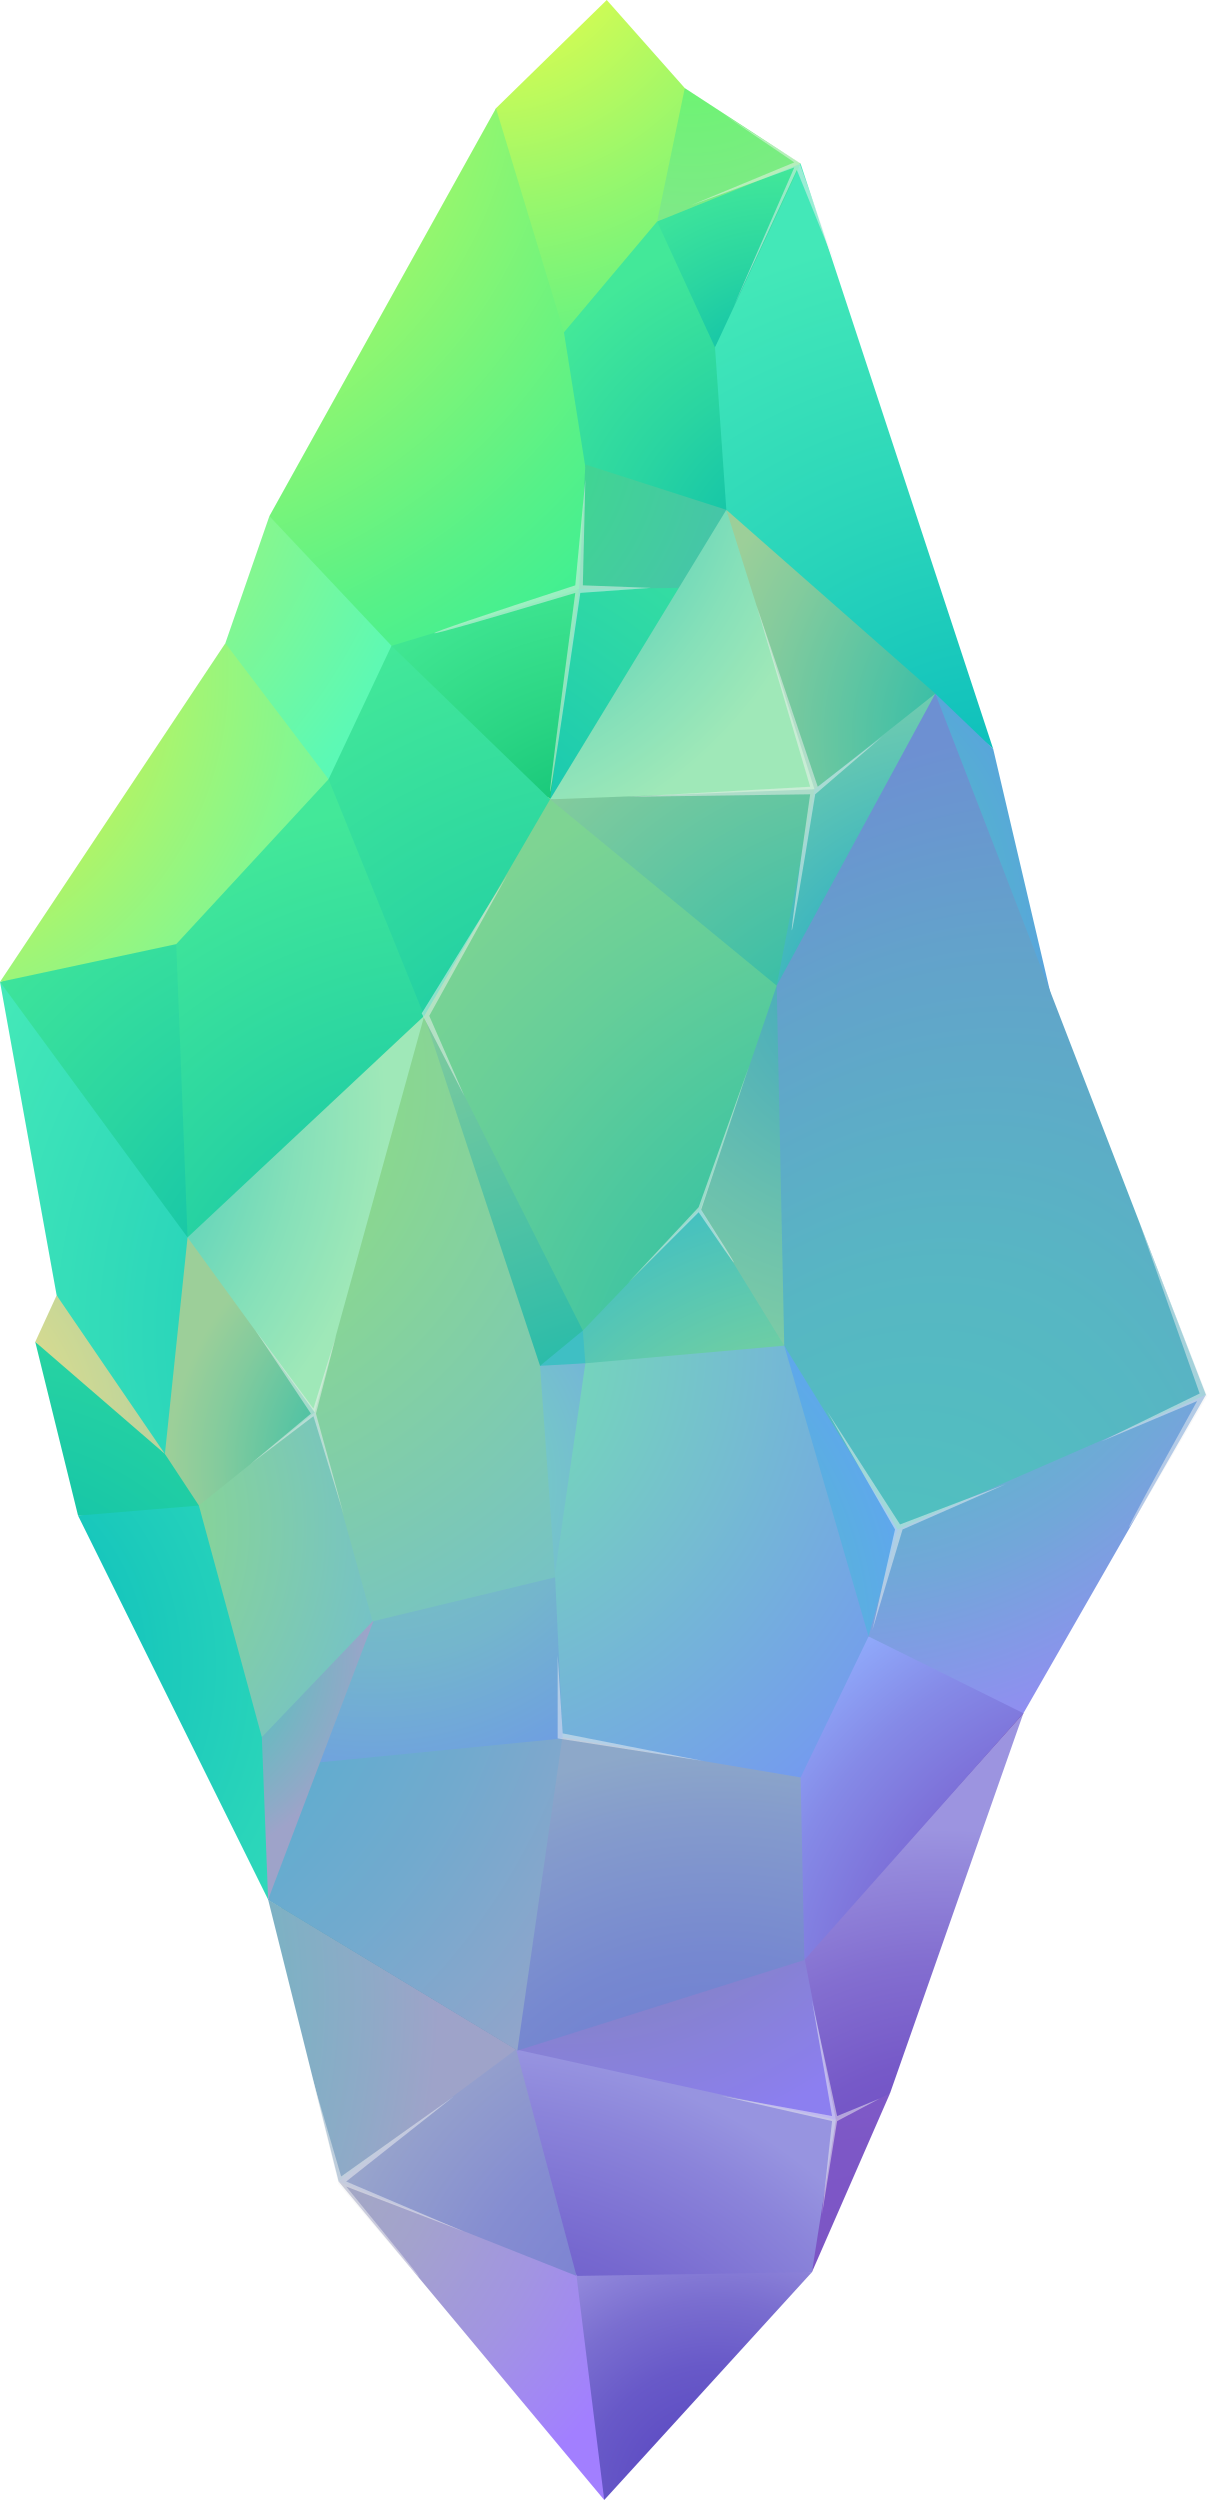
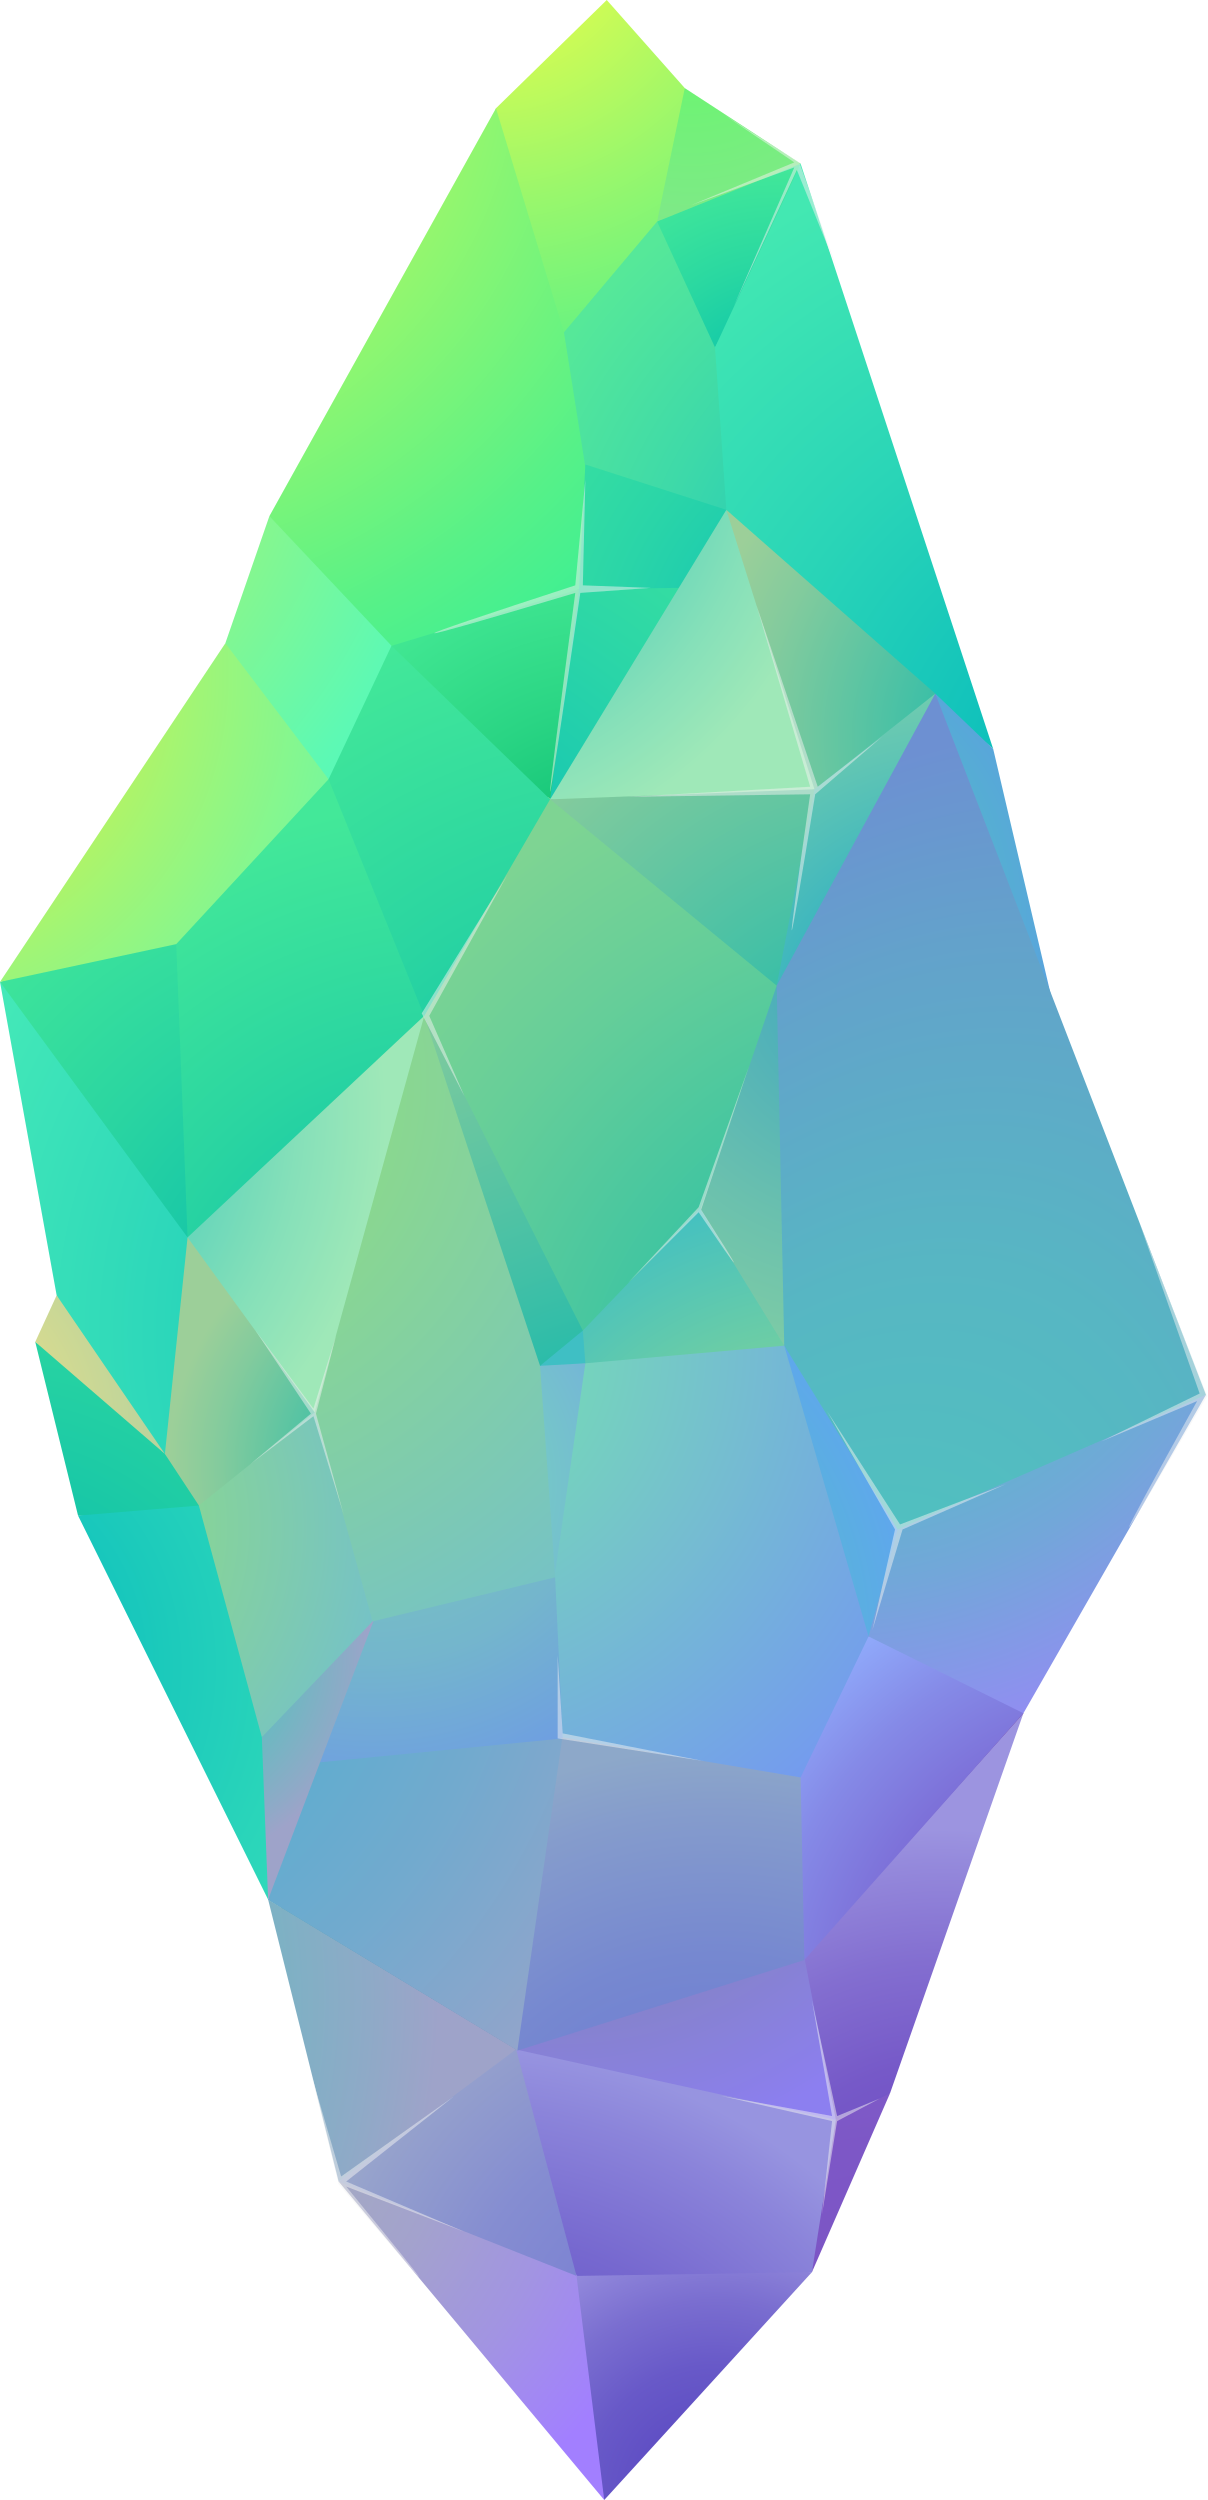
- <svg xmlns="http://www.w3.org/2000/svg" xmlns:xlink="http://www.w3.org/1999/xlink" viewBox="0 0 479.5 993">
+ <svg xmlns="http://www.w3.org/2000/svg" xmlns:xlink="http://www.w3.org/1999/xlink" id="hero" viewBox="0 0 479.5 993">
  <defs>
    <radialGradient id="radial-gradient" cx="-17.644" cy="675.841" r="467.528" gradientTransform="translate(8.2247 28.5109) scale(0.9679 0.9657)" gradientUnits="userSpaceOnUse">
      <stop offset="0" stop-color="#55bdc5" />
      <stop offset="0.165" stop-color="#58b8c3" />
      <stop offset="0.37" stop-color="#5fa8bd" />
      <stop offset="0.597" stop-color="#6b8fb3" />
      <stop offset="0.836" stop-color="#7c6ca6" />
      <stop offset="1" stop-color="#8a509b" />
    </radialGradient>
    <radialGradient id="radial-gradient-2" cx="241.13" cy="710.863" r="159.444" gradientTransform="matrix(1, 0, 0, 1, 0, 0)" xlink:href="#radial-gradient" />
    <radialGradient id="radial-gradient-3" cx="276.137" cy="761.951" r="141.323" gradientTransform="matrix(1, 0, 0, 1, 0, 0)" xlink:href="#radial-gradient" />
    <radialGradient id="radial-gradient-4" cx="192.031" cy="716.034" r="135.801" gradientTransform="matrix(1, 0, 0, 1, 0, 0)" xlink:href="#radial-gradient" />
    <radialGradient id="radial-gradient-5" cx="105.775" cy="705.6" r="150.041" gradientTransform="matrix(1, 0, 0, 1, 0, 0)" xlink:href="#radial-gradient" />
    <radialGradient id="radial-gradient-6" cx="193.324" cy="716.06" r="110.852" gradientTransform="matrix(1, 0, 0, 1, 0, 0)" xlink:href="#radial-gradient" />
    <radialGradient id="radial-gradient-7" cx="161.676" cy="741.643" r="95.896" gradientTransform="matrix(1, 0, 0, 1, 0, 0)" xlink:href="#radial-gradient" />
    <radialGradient id="radial-gradient-8" cx="83.407" cy="841.407" r="190.826" gradientUnits="userSpaceOnUse">
      <stop offset="0" stop-color="#a3adbd" />
      <stop offset="0.244" stop-color="#a3aac1" />
      <stop offset="0.492" stop-color="#a3a2cd" />
      <stop offset="0.742" stop-color="#a294e2" />
      <stop offset="0.991" stop-color="#a280fe" />
      <stop offset="1" stop-color="#a27fff" />
    </radialGradient>
    <radialGradient id="radial-gradient-9" cx="182.11" cy="1035.918" r="223.249" gradientUnits="userSpaceOnUse">
      <stop offset="0" stop-color="#5a43c1" />
      <stop offset="0.22" stop-color="#5d47c3" />
      <stop offset="0.444" stop-color="#6653c7" />
      <stop offset="0.669" stop-color="#7668cf" />
      <stop offset="0.893" stop-color="#8b84da" />
      <stop offset="1" stop-color="#9794e0" />
    </radialGradient>
    <radialGradient id="radial-gradient-10" cx="221.565" cy="665.288" r="192.963" gradientUnits="userSpaceOnUse">
      <stop offset="0" stop-color="#7f85aa" />
      <stop offset="0.237" stop-color="#8085ae" />
      <stop offset="0.478" stop-color="#8284ba" />
      <stop offset="0.72" stop-color="#8682cf" />
      <stop offset="0.962" stop-color="#8b7feb" />
      <stop offset="1" stop-color="#8c7ff0" />
    </radialGradient>
    <radialGradient id="radial-gradient-11" cx="353.13" cy="938.859" r="353.97" gradientUnits="userSpaceOnUse">
      <stop offset="0" stop-color="#7b53c4" />
      <stop offset="0.246" stop-color="#7d57c6" />
      <stop offset="0.496" stop-color="#8363cb" />
      <stop offset="0.747" stop-color="#8e78d4" />
      <stop offset="0.998" stop-color="#9c94e0" />
      <stop offset="1" stop-color="#9c94e0" />
    </radialGradient>
    <radialGradient id="radial-gradient-12" cx="374.574" cy="899.138" r="172.55" gradientUnits="userSpaceOnUse">
      <stop offset="0" stop-color="#6c49c1" />
      <stop offset="0.229" stop-color="#6f4dc3" />
      <stop offset="0.462" stop-color="#7659c8" />
      <stop offset="0.695" stop-color="#836ed0" />
      <stop offset="0.929" stop-color="#958adc" />
      <stop offset="1" stop-color="#9c94e0" />
    </radialGradient>
    <radialGradient id="radial-gradient-13" cx="-87.369" cy="793.487" r="261.827" gradientUnits="userSpaceOnUse">
      <stop offset="0" stop-color="#4dc6bd" />
      <stop offset="0.22" stop-color="#51c4be" />
      <stop offset="0.444" stop-color="#5dbfbf" />
      <stop offset="0.669" stop-color="#72b6c2" />
      <stop offset="0.893" stop-color="#8eaac7" />
      <stop offset="1" stop-color="#9ea3c9" />
    </radialGradient>
    <radialGradient id="radial-gradient-14" cx="281.748" cy="938.918" r="180.152" gradientUnits="userSpaceOnUse">
      <stop offset="0" stop-color="#787dd4" />
      <stop offset="0.278" stop-color="#7b81d3" />
      <stop offset="0.561" stop-color="#858dd1" />
      <stop offset="0.844" stop-color="#95a1cc" />
      <stop offset="1" stop-color="#a1b0c9" />
    </radialGradient>
    <radialGradient id="radial-gradient-15" cx="284.106" cy="991.148" r="111.654" gradientUnits="userSpaceOnUse">
      <stop offset="0" stop-color="#5a49c1" />
      <stop offset="0.229" stop-color="#5e4dc3" />
      <stop offset="0.462" stop-color="#6859c8" />
      <stop offset="0.695" stop-color="#7a6ed0" />
      <stop offset="0.929" stop-color="#938adc" />
      <stop offset="1" stop-color="#9c94e0" />
    </radialGradient>
    <radialGradient id="radial-gradient-16" cx="-36.223" cy="705.89" r="376.867" gradientUnits="userSpaceOnUse">
      <stop offset="0" stop-color="#55bdc5" />
      <stop offset="0.19" stop-color="#57b9c3" />
      <stop offset="0.382" stop-color="#5dadbf" />
      <stop offset="0.576" stop-color="#6798b7" />
      <stop offset="0.77" stop-color="#757cac" />
      <stop offset="0.964" stop-color="#86589e" />
      <stop offset="1" stop-color="#8a509b" />
    </radialGradient>
    <linearGradient id="linear-gradient" x1="100.673" y1="307.178" x2="383.989" y2="568.433" gradientUnits="userSpaceOnUse">
      <stop offset="0" stop-color="#33dc8a" />
      <stop offset="0.5" stop-color="#53bcc1" />
      <stop offset="0.703" stop-color="#67aed1" />
      <stop offset="1" stop-color="#809be5" />
    </linearGradient>
    <radialGradient id="radial-gradient-17" cx="226.333" cy="529.329" r="257.73" gradientUnits="userSpaceOnUse">
      <stop offset="0" stop-color="#00b5be" />
      <stop offset="0.583" stop-color="#2ad5ba" />
      <stop offset="1" stop-color="#43e8b8" />
    </radialGradient>
    <radialGradient id="radial-gradient-18" cx="153.833" cy="385.298" r="255.084" gradientUnits="userSpaceOnUse">
      <stop offset="0" stop-color="#00b5be" />
      <stop offset="0.583" stop-color="#2ad5a8" />
      <stop offset="1" stop-color="#43e89a" />
    </radialGradient>
    <radialGradient id="radial-gradient-19" cx="192.864" cy="-33.058" r="230.418" gradientUnits="userSpaceOnUse">
      <stop offset="0" stop-color="#ffff40" />
      <stop offset="0.492" stop-color="#99f76c" />
      <stop offset="0.838" stop-color="#57f188" />
      <stop offset="1" stop-color="#3eef93" />
    </radialGradient>
    <radialGradient id="radial-gradient-20" cx="274.907" cy="6.082" r="83.028" gradientUnits="userSpaceOnUse">
      <stop offset="0" stop-color="#64f968" />
      <stop offset="0.192" stop-color="#6af66f" />
      <stop offset="1" stop-color="#7fe988" />
    </radialGradient>
    <radialGradient id="radial-gradient-21" cx="35.116" cy="17.775" r="296.349" xlink:href="#radial-gradient-19" />
-     <radialGradient id="radial-gradient-22" cx="325.4" cy="227.329" r="138.435" gradientUnits="userSpaceOnUse">
+     <radialGradient id="radial-gradient-22" cx="392.05" cy="248.456" r="201.498" gradientUnits="userSpaceOnUse">
+       <stop offset="0" stop-color="#00b5ce" />
+       <stop offset="0.666" stop-color="#3dd9a9" />
+       <stop offset="1" stop-color="#56e899" />
+     </radialGradient>
+     <radialGradient id="radial-gradient-23" cx="143.613" cy="525.407" r="217.136" gradientUnits="userSpaceOnUse">
      <stop offset="0" stop-color="#00b5af" />
      <stop offset="0.583" stop-color="#2ad5a1" />
      <stop offset="1" stop-color="#43e899" />
    </radialGradient>
-     <radialGradient id="radial-gradient-23" cx="143.613" cy="525.407" r="217.136" xlink:href="#radial-gradient-22" />
-     <radialGradient id="radial-gradient-24" cx="183.703" cy="548.502" r="230.995" xlink:href="#radial-gradient-22" />
+     <radialGradient id="radial-gradient-24" cx="183.703" cy="548.502" r="230.995" xlink:href="#radial-gradient-23" />
    <radialGradient id="radial-gradient-25" cx="-45.311" cy="268.03" r="265.406" gradientUnits="userSpaceOnUse">
      <stop offset="0" stop-color="#fcee21" />
      <stop offset="0.468" stop-color="#a0f576" />
      <stop offset="0.83" stop-color="#5ef9b3" />
      <stop offset="1" stop-color="#45fbca" />
    </radialGradient>
    <radialGradient id="radial-gradient-26" cx="-69.561" cy="140.895" r="304.278" xlink:href="#radial-gradient-25" />
    <radialGradient id="radial-gradient-27" cx="243.17" cy="362.456" r="141.69" gradientUnits="userSpaceOnUse">
      <stop offset="0" stop-color="#00b56c" />
      <stop offset="0.583" stop-color="#2ad584" />
      <stop offset="1" stop-color="#43e893" />
    </radialGradient>
-     <radialGradient id="radial-gradient-28" cx="170.752" cy="170.94" r="122.311" gradientUnits="userSpaceOnUse">
-       <stop offset="0" stop-color="#3ae879" />
-       <stop offset="0.428" stop-color="#40d88f" />
-       <stop offset="1" stop-color="#46c5a8" />
-     </radialGradient>
-     <radialGradient id="radial-gradient-29" cx="-7.243" cy="682.056" r="272.534" xlink:href="#radial-gradient-22" />
+     <radialGradient id="radial-gradient-28" cx="355.522" cy="270.346" r="197.704" xlink:href="#radial-gradient-18" />
+     <radialGradient id="radial-gradient-29" cx="-7.243" cy="682.056" r="272.534" xlink:href="#radial-gradient-23" />
    <radialGradient id="radial-gradient-30" cx="-33.99" cy="567.549" r="199.47" gradientUnits="userSpaceOnUse">
      <stop offset="0" stop-color="#ffe47d" />
      <stop offset="1" stop-color="#6fc2bf" />
    </radialGradient>
-     <radialGradient id="radial-gradient-31" cx="308.137" cy="159.577" r="94.605" xlink:href="#radial-gradient-22" />
-     <radialGradient id="radial-gradient-32" cx="398.06" cy="350.873" r="261.28" xlink:href="#radial-gradient-17" />
+     <radialGradient id="radial-gradient-31" cx="308.137" cy="159.577" r="94.605" gradientUnits="userSpaceOnUse">
+       <stop offset="0" stop-color="#00bdaf" />
+       <stop offset="0.583" stop-color="#2ad8a1" />
+       <stop offset="1" stop-color="#43e899" />
+     </radialGradient>
+     <radialGradient id="radial-gradient-32" cx="447.906" cy="309.335" r="261.28" gradientUnits="userSpaceOnUse">
+       <stop offset="0" stop-color="#00b5be" />
+       <stop offset="0.583" stop-color="#2ad5b7" />
+       <stop offset="1" stop-color="#43e8b2" />
+     </radialGradient>
    <radialGradient id="radial-gradient-33" cx="301.462" cy="362.048" r="171.852" gradientUnits="userSpaceOnUse">
      <stop offset="0" stop-color="#4dc6bd" />
      <stop offset="0.236" stop-color="#4ec2c1" />
      <stop offset="0.474" stop-color="#53b6cc" />
      <stop offset="0.715" stop-color="#5aa1df" />
      <stop offset="0.955" stop-color="#6485f9" />
      <stop offset="1" stop-color="#667fff" />
    </radialGradient>
    <radialGradient id="radial-gradient-34" cx="313.015" cy="756.286" r="489.584" gradientTransform="matrix(0.3629, -0.9318, 0.5417, 0.211, -210.2372, 888.4108)" gradientUnits="userSpaceOnUse">
      <stop offset="0" stop-color="#4dc6bd" />
      <stop offset="0.271" stop-color="#4fc2bf" />
      <stop offset="0.545" stop-color="#57b6c3" />
      <stop offset="0.82" stop-color="#63a2cb" />
      <stop offset="1" stop-color="#6d90d2" />
    </radialGradient>
    <radialGradient id="radial-gradient-35" cx="326.734" cy="455.108" r="268.713" gradientUnits="userSpaceOnUse">
      <stop offset="0" stop-color="#4dc6bd" />
      <stop offset="0.215" stop-color="#51c3c0" />
      <stop offset="0.433" stop-color="#5db8ca" />
      <stop offset="0.653" stop-color="#72a7d9" />
      <stop offset="0.872" stop-color="#8e90ef" />
      <stop offset="1" stop-color="#a27fff" />
    </radialGradient>
    <radialGradient id="radial-gradient-36" cx="345.899" cy="392.55" r="162.626" gradientUnits="userSpaceOnUse">
      <stop offset="0" stop-color="#3da6c1" />
      <stop offset="0.599" stop-color="#6ac0ae" />
      <stop offset="1" stop-color="#83cfa3" />
    </radialGradient>
    <radialGradient id="radial-gradient-37" cx="383.326" cy="575.298" r="293.904" gradientUnits="userSpaceOnUse">
      <stop offset="0" stop-color="#00b5af" />
      <stop offset="0.261" stop-color="#24bea7" />
      <stop offset="0.763" stop-color="#65ce99" />
      <stop offset="1" stop-color="#7ed493" />
    </radialGradient>
    <radialGradient id="radial-gradient-38" cx="420.702" cy="293.011" r="147.907" gradientTransform="translate(0.4565 -0.3878) rotate(0.0305)" gradientUnits="userSpaceOnUse">
      <stop offset="0" stop-color="#00b5af" />
      <stop offset="0.39" stop-color="#42c0a6" />
      <stop offset="0.804" stop-color="#83cb9d" />
      <stop offset="1" stop-color="#9ccf99" />
    </radialGradient>
    <radialGradient id="radial-gradient-39" cx="384.703" cy="415.737" r="249.594" gradientUnits="userSpaceOnUse">
      <stop offset="0" stop-color="#009cd1" />
      <stop offset="0.478" stop-color="#60c5b4" />
      <stop offset="0.833" stop-color="#a2e0a1" />
      <stop offset="1" stop-color="#bbeb99" />
    </radialGradient>
    <radialGradient id="radial-gradient-40" cx="163.578" cy="172.002" r="173.289" gradientUnits="userSpaceOnUse">
      <stop offset="0" stop-color="#00b5be" />
      <stop offset="0.4" stop-color="#45cbbb" />
      <stop offset="0.807" stop-color="#86e0b9" />
      <stop offset="1" stop-color="#9fe8b8" />
    </radialGradient>
    <radialGradient id="radial-gradient-41" cx="-29.312" cy="661.791" r="247.644" xlink:href="#radial-gradient-17" />
    <radialGradient id="radial-gradient-42" cx="284.901" cy="889.767" r="195.969" gradientUnits="userSpaceOnUse">
      <stop offset="0" stop-color="#6b78d4" />
      <stop offset="0.287" stop-color="#6e7cd3" />
      <stop offset="0.578" stop-color="#7688d0" />
      <stop offset="0.87" stop-color="#859ccc" />
      <stop offset="1" stop-color="#8da8c9" />
    </radialGradient>
    <radialGradient id="radial-gradient-43" cx="457.429" cy="803.034" r="198.427" gradientUnits="userSpaceOnUse">
      <stop offset="0" stop-color="#7149c1" />
      <stop offset="0.193" stop-color="#724dc3" />
      <stop offset="0.389" stop-color="#7659cb" />
      <stop offset="0.587" stop-color="#7c6ed7" />
      <stop offset="0.785" stop-color="#858ae7" />
      <stop offset="0.982" stop-color="#91aefd" />
      <stop offset="1" stop-color="#92b2ff" />
    </radialGradient>
    <radialGradient id="radial-gradient-44" cx="330.704" cy="640.254" r="176.171" gradientUnits="userSpaceOnUse">
      <stop offset="0" stop-color="#b6e473" />
      <stop offset="1" stop-color="#3fbfc4" />
    </radialGradient>
    <radialGradient id="radial-gradient-45" cx="268.863" cy="583.691" r="45.514" xlink:href="#radial-gradient-44" />
    <radialGradient id="radial-gradient-46" cx="165.157" cy="533.694" r="286.497" gradientUnits="userSpaceOnUse">
      <stop offset="0" stop-color="#76eaa9" />
      <stop offset="1" stop-color="#7388ff" />
    </radialGradient>
    <radialGradient id="radial-gradient-47" cx="148.758" cy="589.592" r="184.254" xlink:href="#radial-gradient-46" />
    <radialGradient id="radial-gradient-48" cx="196.086" cy="653.833" r="199.08" gradientUnits="userSpaceOnUse">
      <stop offset="0" stop-color="#4dc6bd" />
      <stop offset="0.244" stop-color="#4fc3c1" />
      <stop offset="0.492" stop-color="#53bbcd" />
      <stop offset="0.742" stop-color="#5baee2" />
      <stop offset="0.991" stop-color="#669cfe" />
      <stop offset="1" stop-color="#669bff" />
    </radialGradient>
    <radialGradient id="radial-gradient-49" cx="-10.514" cy="617.426" r="317.967" gradientUnits="userSpaceOnUse">
      <stop offset="0" stop-color="#4dafd2" />
      <stop offset="0.22" stop-color="#51aed2" />
      <stop offset="0.444" stop-color="#5dadd0" />
      <stop offset="0.669" stop-color="#72aace" />
      <stop offset="0.893" stop-color="#8ea5cb" />
      <stop offset="1" stop-color="#9ea3c9" />
    </radialGradient>
    <radialGradient id="radial-gradient-50" cx="246.132" cy="603.945" r="269.618" gradientTransform="matrix(1, 0, 0, 1, 0, 0)" xlink:href="#radial-gradient-38" />
    <radialGradient id="radial-gradient-51" cx="148.035" cy="563.784" r="199.077" gradientUnits="userSpaceOnUse">
      <stop offset="0" stop-color="#78c6bd" />
      <stop offset="0.236" stop-color="#77c2c1" />
      <stop offset="0.474" stop-color="#74b6cc" />
      <stop offset="0.715" stop-color="#6fa1df" />
      <stop offset="0.955" stop-color="#6885f9" />
      <stop offset="1" stop-color="#667fff" />
    </radialGradient>
    <radialGradient id="radial-gradient-52" cx="61.595" cy="656.778" r="85.86" xlink:href="#radial-gradient-13" />
    <radialGradient id="radial-gradient-53" cx="58.543" cy="430.219" r="345.504" gradientUnits="userSpaceOnUse">
      <stop offset="0" stop-color="#96e46f" />
      <stop offset="0.907" stop-color="#6fbbd8" />
    </radialGradient>
    <radialGradient id="radial-gradient-54" cx="5.896" cy="606.61" r="177.485" gradientUnits="userSpaceOnUse">
      <stop offset="0" stop-color="#96e46f" />
      <stop offset="1" stop-color="#6fbbd8" />
    </radialGradient>
    <radialGradient id="radial-gradient-55" cx="-24.137" cy="442.415" r="177.571" xlink:href="#radial-gradient-40" />
    <radialGradient id="radial-gradient-56" cx="170.088" cy="581.212" r="102.837" gradientTransform="matrix(1, 0, 0, 1, 0, 0)" xlink:href="#radial-gradient-38" />
    <radialGradient id="radial-gradient-57" cx="361.577" cy="461.027" r="250.34" gradientTransform="matrix(1, 0, 0, 1, 0, 0)" xlink:href="#radial-gradient-38" />
-     <radialGradient id="radial-gradient-58" cx="257.5" cy="499.66" r="262.941" xlink:href="#radial-gradient-22" />
+     <radialGradient id="radial-gradient-58" cx="257.5" cy="499.66" r="262.941" xlink:href="#radial-gradient-23" />
  </defs>
-   <g id="hero">
-     <g id="lower-2" data-name="lower">
-       <g id="bg">
-         <path d="M185.063,705.972,111.5,756.19l27.102,109.128q28.537,34.598,58.076,69.533Q218.984,961.225,241.203,987q39.685-43.458,79.371-86.916,15.003-34.284,30.006-68.567L401.5,685.814,297.344,677Z" style="fill:url(#radial-gradient)" />
-       </g>
-       <g id="shapes_shard_01">
-         <path d="M299.5,671.5q.5,10,1,20,7,35.5,14,71l6,17,78-87,8-12Z" style="fill:url(#radial-gradient-2)" />
-         <path d="M182.5,700.5l5,8,52,53,57-83,3-7Z" style="fill:url(#radial-gradient-3)" />
-         <path d="M299.5,671.5l-60,88,81,20Z" style="fill:url(#radial-gradient-4)" />
-         <path d="M182.5,700.5l-76,54,97,61q-.5-11-1-22l-18-88Z" style="fill:url(#radial-gradient-5)" />
-         <path d="M239.5,759.5l81,20-117,36,3-8,24-39Z" style="fill:url(#radial-gradient-6)" />
-         <path d="M182.5,700.5l57,59-36,56-14-42Q186,737,182.5,700.5Z" style="fill:url(#radial-gradient-7)" />
-         <path d="M136.5,866.5h-2L240,993l.5-9.5-9-81Z" style="fill:url(#radial-gradient-8)" />
-         <path d="M205,814l-.5,4.5,22,82,4,5,88-2,4-1q1-3.5,2-7,5-28,10-56l-122-25Z" style="fill:url(#radial-gradient-9)" />
-         <path d="M319.5,777.5l2,4q5.5,29,11,58L332,842,205.015,814.081Z" style="fill:url(#radial-gradient-10)" />
-         <path d="M353.5,831.5h-1l-18,8L332,842q-4.75,30.25-9.5,60.5Q338,867,353.5,831.5Z" style="fill:url(#radial-gradient-11)" />
-         <path d="M319.5,777.5q6.25,32.25,12.5,64.5l21.5-10.5q26.5-75.5,53-151Z" style="fill:url(#radial-gradient-12)" />
-         <path d="M106.5,754.5,205,814l-7.5,8.5-58,42-5,2Z" style="fill:url(#radial-gradient-13)" />
-         <path d="M229,904l-94.5-37.5L205,814Z" style="fill:url(#radial-gradient-14)" />
-         <path d="M229,904q5.5,44.5,11,89l82.5-90.5Z" style="fill:url(#radial-gradient-15)" />
-         <path d="M106.5,754.5,205,814l114.5-36.5,87-97-107-9-117,29Z" style="opacity:0.88;fill:url(#radial-gradient-16)" />
-       </g>
-       <g id="highlights-5" data-name="highlights" style="opacity:0.5">
-         <path d="M330.5,840.5q-4-23-8-46l10,46,17-7-17,9-6,37q2-18.5,4-37l-44-10Z" style="fill:#f2f2f2" />
-         <path d="M123.5,823.5l12,41,45-32-43,34,47,20-47-18q29.313,35.736,29,36-.323.27-32-37Z" style="fill:#f2f2f2" />
-       </g>
-     </g>
-     <g id="main-3" data-name="main">
-       <g id="bg-2" data-name="bg">
-         <path d="M474,551.348q-28.823-74.374-57.645-148.747-12.701-50.887-25.403-101.774Q353.336,186.819,315.72,72.812l-44.944-29.358q-15.144-17.125-30.288-34.251l-42.989,42.08L110.543,208.838Q101.75,234.281,92.956,259.725L6,389.879q10.747,61.163,21.495,122.325l-8.793,18.593q8.305,33.762,16.61,67.523,18.564,37.187,37.127,74.374l37.127,75.352,95.481,57.157L317.395,769.07l84.897-94.294.384-1.103Q438.338,612.51,474,551.348Z" style="fill:url(#linear-gradient)" />
-       </g>
-       <g id="shapes_color">
-         <path d="M0,390l4.5,3.5,72,97-9,93-44-66-1-3Z" style="fill:url(#radial-gradient-17)" />
-         <path d="M271.5,232.5l-52,85-2,2q5.5-43.5,11-87Z" style="fill:url(#radial-gradient-18)" />
-         <path d="M272,35l.5,1.5s-10.21,48.263-11,52l-37,45-3-2q-12.5-43-25-86L197,43,241,0Z" style="fill:url(#radial-gradient-19)" />
-         <path d="M318,65l-6.5,4.5-41,16L261,88q5.5-26.5,11-53Z" style="fill:url(#radial-gradient-20)" />
-         <path d="M224,132l1.5,3.5,9,49-1,47-9,6-70,21-46-50L107,205,197,43Z" style="fill:url(#radial-gradient-21)" />
-         <path d="M232.5,185.5l58,22q-2.5-35.5-5-71l-22-46L261,88l-37,44Q228.25,158.75,232.5,185.5Z" style="fill:url(#radial-gradient-22)" />
-         <path d="M0,390l4.5-1.5,61-14,4.5.5,3.5,6.5,3,104q-1,3-2,6Z" style="fill:url(#radial-gradient-23)" />
-         <path d="M70,375l1.5-3.5,60-67,36,89q.5,5,1,10l-2,3-90,84-2,1Z" style="fill:url(#radial-gradient-24)" />
-         <path d="M89.5,255.5l3,1,35,47,3,6L70,375,0,390Z" style="fill:url(#radial-gradient-25)" />
-         <path d="M107,205l48.5,51.5,1,4-23,47-3,2-41-54Z" style="fill:url(#radial-gradient-26)" />
-         <path d="M155.5,256.5l2,5,56,54,5,2q5.75-41.75,11.5-83.5Z" style="fill:url(#radial-gradient-27)" />
-         <path d="M232.5,184.5l56,18-1,4-14,23-4,4L230,234Z" style="fill:url(#radial-gradient-28)" />
-         <path d="M14,533l6.5,3.5,42,38,3,3,11,14,4,7-4,2-38,2L31,602Q22.5,567.5,14,533Z" style="fill:url(#radial-gradient-29)" />
-         <path d="M22.5,514.5l43,63L14,533Q18.25,523.75,22.5,514.5Z" style="fill:url(#radial-gradient-30)" />
-         <path d="M318,65l-1.5,5.5-27,58L284,138,261,88Z" style="fill:url(#radial-gradient-31)" />
-         <path d="M318,65l-34,73,4.5,64.5,6,9,100,86Z" style="fill:url(#radial-gradient-32)" />
-         <path d="M371.5,275.5q.5,4,1,8l39,101L419,402q-12.25-52.25-24.5-104.5Z" style="fill:url(#radial-gradient-33)" />
-         <path d="M371.5,275.5,479,554l-6.5,5.5-117,51-37-60-7-16L310,527q-1.25-67.75-2.5-135.5l59-109Z" style="fill:url(#radial-gradient-34)" />
-         <path d="M356.5,607.5l-2,2q-5.5,21-11,42l58,29h5L479,554Z" style="fill:url(#radial-gradient-35)" />
-         <path d="M308.5,391.5l-6,8-27,82,35,52,1,1Z" style="fill:url(#radial-gradient-36)" />
-         <path d="M217.5,316.5l-49,87q31,63.5,62,127l47-48,31-91-.253-2.108L220.5,318.5Z" style="fill:url(#radial-gradient-37)" />
-         <path d="M288.5,202.5l2,10,30,95,3,6h1l44-35,3-3Z" style="fill:url(#radial-gradient-38)" />
-         <path d="M323.5,313.5l-1,1q-6.5,33-13,66-.5,5.5-1,11l63-116Z" style="fill:url(#radial-gradient-39)" />
-         <path d="M288.5,202.5q17.5,55.5,35,111l-7,3-91,2-7-1Z" style="fill:url(#radial-gradient-40)" />
-         <path d="M79,598l2.5,1.5,24,90q1,30,2,60l-1,5Q68.75,678.25,31,602Z" style="fill:url(#radial-gradient-41)" />
-         <path d="M319.5,704.5q.5,35,1,70l-1,4-114,36v-8q8.5-59.5,17-119Z" style="fill:url(#radial-gradient-42)" />
-         <path d="M345,650l61.5,30.5-87,98L318,706l-.5-4.5,22-46Z" style="fill:url(#radial-gradient-43)" />
-         <path d="M278,480l-46.5,48.5-1,3,1,11h1l77-7,2-1Z" style="fill:url(#radial-gradient-44)" />
-         <path d="M211.5,544.5l21-3-1-13-4,2-11,9Z" style="fill:url(#radial-gradient-45)" />
-         <path d="M311.5,534.5l-79,7-1,3q-6.5,41-13,82,1,29,2,58L223,690l95,16,27-56q-1.25-9.25-2.5-18.5l-24-81Z" style="fill:url(#radial-gradient-46)" />
-         <path d="M232.5,541.5l-18,1-1,2q2.5,39,5,78l1,9Q226,586.5,232.5,541.5Z" style="fill:url(#radial-gradient-47)" />
-         <path d="M311.5,534.5Q328.25,592.25,345,650q5.75-21.25,11.5-42.5Z" style="fill:url(#radial-gradient-48)" />
-         <path d="M107.5,748.5q-.5,3-1,6l99,60q8.917-62.093,17.833-124.186L216.5,689.5l-92,9Z" style="fill:url(#radial-gradient-49)" />
-         <path d="M168.5,403.5l3,12q20.5,62,41,124l2,3,17-14Z" style="fill:url(#radial-gradient-50)" />
-         <path d="M220.5,626.5l3,64L127,700l-.5-2.5,22-58,67-16Z" style="fill:url(#radial-gradient-51)" />
-         <path d="M148.5,643.5l-4,3-36,37L104,690q1.25,32.25,2.5,64.5Z" style="fill:url(#radial-gradient-52)" />
-         <path d="M168.5,403.5l-2,3-44,158,21,72L148,644l72.5-17.5-6-84Z" style="fill:url(#radial-gradient-53)" />
-         <path d="M125,561l-6.5.5-37,31L79,598q12.5,46,25,92l44-46Z" style="fill:url(#radial-gradient-54)" />
-         <path d="M74.5,491.5q.5,2,1,4l47,64L125,561l43.5-157.5Z" style="fill:url(#radial-gradient-55)" />
-         <path d="M74.5,491.5,125,561,79,598,65.5,577.5Z" style="fill:url(#radial-gradient-56)" />
-         <path d="M218.5,317.5l105-4-15,78Z" style="fill:url(#radial-gradient-57)" />
-         <path d="M155.5,256.5l63,61-50,86q-19-47-38-94Z" style="fill:url(#radial-gradient-58)" />
-       </g>
-       <g id="highlights-6" data-name="highlights" style="opacity:0.5">
-         <path d="M172.5,251.5q-.214-.686,56-19,2-21,4-42-.5,21-1,42l27,1-28,2q-11.508,79.063-12,79-.49-.068,10-79Q172.716,252.18,172.5,251.5Z" style="fill:#f2f2f2" />
-         <path d="M249.5,316.5l72.302-4.012Q311.151,276.494,300.5,240.5q12.151,35.994,24.302,71.988L350.5,292.5l-26.698,22.988q-8.814,54.09-9.302,54.012-.488-.075,7.302-54.012Z" style="fill:#f2f2f2" />
-         <path d="M328.5,560.5l29,45,42-16-41,18-12,40,9-40Z" style="fill:#f2f2f2" />
-         <path d="M287.5,45.5l30,19,16,45-17-42-25,54,24-55-41,15,41-17Z" style="fill:#f2f2f2" />
-         <path d="M452.5,485.5l24,68-39,19,38-16q-27.531,49.695-27,50,.55.312,31-52Z" style="fill:#f2f2f2" />
-         <path d="M297.5,423.5l-20,56-28,30,28-28q13.711,20.189,14,20,.29-.191-13-21Z" style="fill:#f2f2f2" />
-         <path d="M201.5,347.5l-31,56,14,32-17-33Z" style="fill:#f2f2f2" />
-         <path d="M221.5,657.5q1,15.5,2,31l56,11-58-9Z" style="fill:#f2f2f2" />
-         <path d="M124.5,559.5l9-29q-4,15.5-8,31,5.5,20,11,40l-12-39-25,19,24-20-22-33Z" style="fill:#f2f2f2" />
-       </g>
+   <g id="lower">
+     <g id="bg">
+       <path d="M185.063,705.972,111.5,756.19l27.102,109.128q28.537,34.598,58.076,69.533Q218.984,961.225,241.203,987q39.685-43.458,79.371-86.916,15.003-34.284,30.006-68.567L401.5,685.814,297.344,677Z" style="fill:url(#radial-gradient)" />
+     </g>
+     <g id="shapes_shard_01">
+       <path d="M299.5,671.5q.5,10,1,20,7,35.5,14,71l6,17,78-87,8-12Z" style="fill:url(#radial-gradient-2)" />
+       <path d="M182.5,700.5l5,8,52,53,57-83,3-7Z" style="fill:url(#radial-gradient-3)" />
+       <path d="M299.5,671.5l-60,88,81,20Z" style="fill:url(#radial-gradient-4)" />
+       <path d="M182.5,700.5l-76,54,97,61q-.5-11-1-22l-18-88Z" style="fill:url(#radial-gradient-5)" />
+       <path d="M239.5,759.5l81,20-117,36,3-8,24-39Z" style="fill:url(#radial-gradient-6)" />
+       <path d="M182.5,700.5l57,59-36,56-14-42Q186,737,182.5,700.5Z" style="fill:url(#radial-gradient-7)" />
+       <path d="M136.5,866.5h-2L240,993l.5-9.5-9-81Z" style="fill:url(#radial-gradient-8)" />
+       <path d="M205,814l-.5,4.5,22,82,4,5,88-2,4-1q1-3.5,2-7,5-28,10-56l-122-25Z" style="fill:url(#radial-gradient-9)" />
+       <path d="M319.5,777.5l2,4q5.5,29,11,58L332,842,205.015,814.081Z" style="fill:url(#radial-gradient-10)" />
+       <path d="M353.5,831.5h-1l-18,8L332,842q-4.75,30.25-9.5,60.5Q338,867,353.5,831.5Z" style="fill:url(#radial-gradient-11)" />
+       <path d="M319.5,777.5q6.25,32.25,12.5,64.5l21.5-10.5q26.5-75.5,53-151Z" style="fill:url(#radial-gradient-12)" />
+       <path d="M106.5,754.5,205,814l-7.5,8.5-58,42-5,2Z" style="fill:url(#radial-gradient-13)" />
+       <path d="M229,904l-94.5-37.5L205,814Z" style="fill:url(#radial-gradient-14)" />
+       <path d="M229,904q5.5,44.5,11,89l82.5-90.5Z" style="fill:url(#radial-gradient-15)" />
+       <path d="M106.5,754.5,205,814l114.5-36.5,87-97-107-9-117,29Z" style="opacity:0.88;fill:url(#radial-gradient-16)" />
+     </g>
+     <g id="highlights" style="opacity:0.5">
+       <path d="M330.5,840.5q-4-23-8-46l10,46,17-7-17,9-6,37q2-18.5,4-37l-44-10Z" style="fill:#f2f2f2" />
+       <path d="M123.5,823.5l12,41,45-32-43,34,47,20-47-18q29.313,35.736,29,36-.323.27-32-37Z" style="fill:#f2f2f2" />
+     </g>
+   </g>
+   <g id="main">
+     <g id="bg-2" data-name="bg">
+       <path d="M474,551.348q-28.823-74.374-57.645-148.747-12.701-50.887-25.403-101.774Q353.336,186.819,315.72,72.812l-44.944-29.358q-15.144-17.125-30.288-34.251l-42.989,42.08L110.543,208.838Q101.75,234.281,92.956,259.725L6,389.879q10.747,61.163,21.495,122.325l-8.793,18.593q8.305,33.762,16.61,67.523,18.564,37.187,37.127,74.374l37.127,75.352,95.481,57.157L317.395,769.07l84.897-94.294.384-1.103Q438.338,612.51,474,551.348Z" style="fill:url(#linear-gradient)" />
+     </g>
+     <g id="shapes_color">
+       <path d="M0,390l4.5,3.5,72,97-9,93-44-66-1-3Z" style="fill:url(#radial-gradient-17)" />
+       <path d="M271.5,232.5l-52,85-2,2q5.5-43.5,11-87Z" style="fill:url(#radial-gradient-18)" />
+       <path d="M272,35l.5,1.5s-10.21,48.263-11,52l-37,45-3-2q-12.5-43-25-86L197,43,241,0Z" style="fill:url(#radial-gradient-19)" />
+       <path d="M318,65l-6.5,4.5-41,16L261,88q5.5-26.5,11-53Z" style="fill:url(#radial-gradient-20)" />
+       <path d="M224,132l1.5,3.5,9,49-1,47-9,6-70,21-46-50L107,205,197,43Z" style="fill:url(#radial-gradient-21)" />
+       <path d="M232.5,185.5l58,22q-2.5-35.5-5-71l-22-46L261,88l-37,44Q228.25,158.75,232.5,185.5Z" style="fill:url(#radial-gradient-22)" />
+       <path d="M0,390l4.5-1.5,61-14,4.5.5,3.5,6.5,3,104q-1,3-2,6Z" style="fill:url(#radial-gradient-23)" />
+       <path d="M70,375l1.5-3.5,60-67,36,89q.5,5,1,10l-2,3-90,84-2,1Z" style="fill:url(#radial-gradient-24)" />
+       <path d="M89.5,255.5l3,1,35,47,3,6L70,375,0,390Z" style="fill:url(#radial-gradient-25)" />
+       <path d="M107,205l48.5,51.5,1,4-23,47-3,2-41-54Z" style="fill:url(#radial-gradient-26)" />
+       <path d="M155.5,256.5l2,5,56,54,5,2q5.75-41.75,11.5-83.5Z" style="fill:url(#radial-gradient-27)" />
+       <path d="M232.5,184.5l56,18-1,4-14,23-4,4L230,234Z" style="fill:url(#radial-gradient-28)" />
+       <path d="M14,533l6.5,3.5,42,38,3,3,11,14,4,7-4,2-38,2L31,602Q22.5,567.5,14,533Z" style="fill:url(#radial-gradient-29)" />
+       <path d="M22.5,514.5l43,63L14,533Q18.25,523.75,22.5,514.5Z" style="fill:url(#radial-gradient-30)" />
+       <path d="M318,65l-1.5,5.5-27,58L284,138,261,88Z" style="fill:url(#radial-gradient-31)" />
+       <path d="M318,65l-34,73,4.5,64.5,6,9,100,86Z" style="fill:url(#radial-gradient-32)" />
+       <path d="M371.5,275.5q.5,4,1,8l39,101L419,402q-12.25-52.25-24.5-104.5Z" style="fill:url(#radial-gradient-33)" />
+       <path d="M371.5,275.5,479,554l-6.5,5.5-117,51-37-60-7-16L310,527q-1.25-67.75-2.5-135.5l59-109Z" style="fill:url(#radial-gradient-34)" />
+       <path d="M356.5,607.5l-2,2q-5.5,21-11,42l58,29h5L479,554Z" style="fill:url(#radial-gradient-35)" />
+       <path d="M308.5,391.5l-6,8-27,82,35,52,1,1Z" style="fill:url(#radial-gradient-36)" />
+       <path d="M217.5,316.5l-49,87q31,63.5,62,127l47-48,31-91-.253-2.108L220.5,318.5Z" style="fill:url(#radial-gradient-37)" />
+       <path d="M288.5,202.5l2,10,30,95,3,6h1l44-35,3-3Z" style="fill:url(#radial-gradient-38)" />
+       <path d="M323.5,313.5l-1,1q-6.5,33-13,66-.5,5.5-1,11l63-116Z" style="fill:url(#radial-gradient-39)" />
+       <path d="M288.5,202.5q17.5,55.5,35,111l-7,3-91,2-7-1Z" style="fill:url(#radial-gradient-40)" />
+       <path d="M79,598l2.5,1.5,24,90q1,30,2,60l-1,5Q68.75,678.25,31,602Z" style="fill:url(#radial-gradient-41)" />
+       <path d="M319.5,704.5q.5,35,1,70l-1,4-114,36v-8q8.5-59.5,17-119Z" style="fill:url(#radial-gradient-42)" />
+       <path d="M345,650l61.5,30.5-87,98L318,706l-.5-4.5,22-46Z" style="fill:url(#radial-gradient-43)" />
+       <path d="M278,480l-46.5,48.5-1,3,1,11h1l77-7,2-1Z" style="fill:url(#radial-gradient-44)" />
+       <path d="M211.5,544.5l21-3-1-13-4,2-11,9Z" style="fill:url(#radial-gradient-45)" />
+       <path d="M311.5,534.5l-79,7-1,3q-6.5,41-13,82,1,29,2,58L223,690l95,16,27-56q-1.25-9.25-2.5-18.5l-24-81Z" style="fill:url(#radial-gradient-46)" />
+       <path d="M232.5,541.5l-18,1-1,2q2.5,39,5,78l1,9Q226,586.5,232.5,541.5Z" style="fill:url(#radial-gradient-47)" />
+       <path d="M311.5,534.5Q328.25,592.25,345,650q5.75-21.25,11.5-42.5Z" style="fill:url(#radial-gradient-48)" />
+       <path d="M107.5,748.5q-.5,3-1,6l99,60q8.917-62.093,17.833-124.186L216.5,689.5l-92,9Z" style="fill:url(#radial-gradient-49)" />
+       <path d="M168.5,403.5l3,12q20.5,62,41,124l2,3,17-14Z" style="fill:url(#radial-gradient-50)" />
+       <path d="M220.5,626.5l3,64L127,700l-.5-2.5,22-58,67-16Z" style="fill:url(#radial-gradient-51)" />
+       <path d="M148.5,643.5l-4,3-36,37L104,690q1.25,32.25,2.5,64.5Z" style="fill:url(#radial-gradient-52)" />
+       <path d="M168.5,403.5l-2,3-44,158,21,72L148,644l72.5-17.5-6-84Z" style="fill:url(#radial-gradient-53)" />
+       <path d="M125,561l-6.5.5-37,31L79,598q12.5,46,25,92l44-46Z" style="fill:url(#radial-gradient-54)" />
+       <path d="M74.5,491.5q.5,2,1,4l47,64L125,561l43.5-157.5Z" style="fill:url(#radial-gradient-55)" />
+       <path d="M74.5,491.5,125,561,79,598,65.5,577.5Z" style="fill:url(#radial-gradient-56)" />
+       <path d="M218.5,317.5l105-4-15,78Z" style="fill:url(#radial-gradient-57)" />
+       <path d="M155.5,256.5l63,61-50,86q-19-47-38-94Z" style="fill:url(#radial-gradient-58)" />
+     </g>
+     <g id="highlights-2" data-name="highlights" style="opacity:0.5">
+       <path d="M172.5,251.5q-.214-.686,56-19,2-21,4-42-.5,21-1,42l27,1-28,2q-11.508,79.063-12,79-.49-.068,10-79Q172.716,252.18,172.5,251.5Z" style="fill:#f2f2f2" />
+       <path d="M249.5,316.5l72.302-4.012Q311.151,276.494,300.5,240.5q12.151,35.994,24.302,71.988L350.5,292.5l-26.698,22.988q-8.814,54.09-9.302,54.012-.488-.075,7.302-54.012Z" style="fill:#f2f2f2" />
+       <path d="M328.5,560.5l29,45,42-16-41,18-12,40,9-40Z" style="fill:#f2f2f2" />
+       <path d="M287.5,45.5l30,19,16,45-17-42-25,54,24-55-41,15,41-17Z" style="fill:#f2f2f2" />
+       <path d="M452.5,485.5l24,68-39,19,38-16q-27.531,49.695-27,50,.55.312,31-52Z" style="fill:#f2f2f2" />
+       <path d="M297.5,423.5l-20,56-28,30,28-28q13.711,20.189,14,20,.29-.191-13-21Z" style="fill:#f2f2f2" />
+       <path d="M201.5,347.5l-31,56,14,32-17-33Z" style="fill:#f2f2f2" />
+       <path d="M221.5,657.5q1,15.5,2,31l56,11-58-9Z" style="fill:#f2f2f2" />
+       <path d="M124.5,559.5l9-29q-4,15.5-8,31,5.5,20,11,40l-12-39-25,19,24-20-22-33Z" style="fill:#f2f2f2" />
    </g>
  </g>
</svg>
